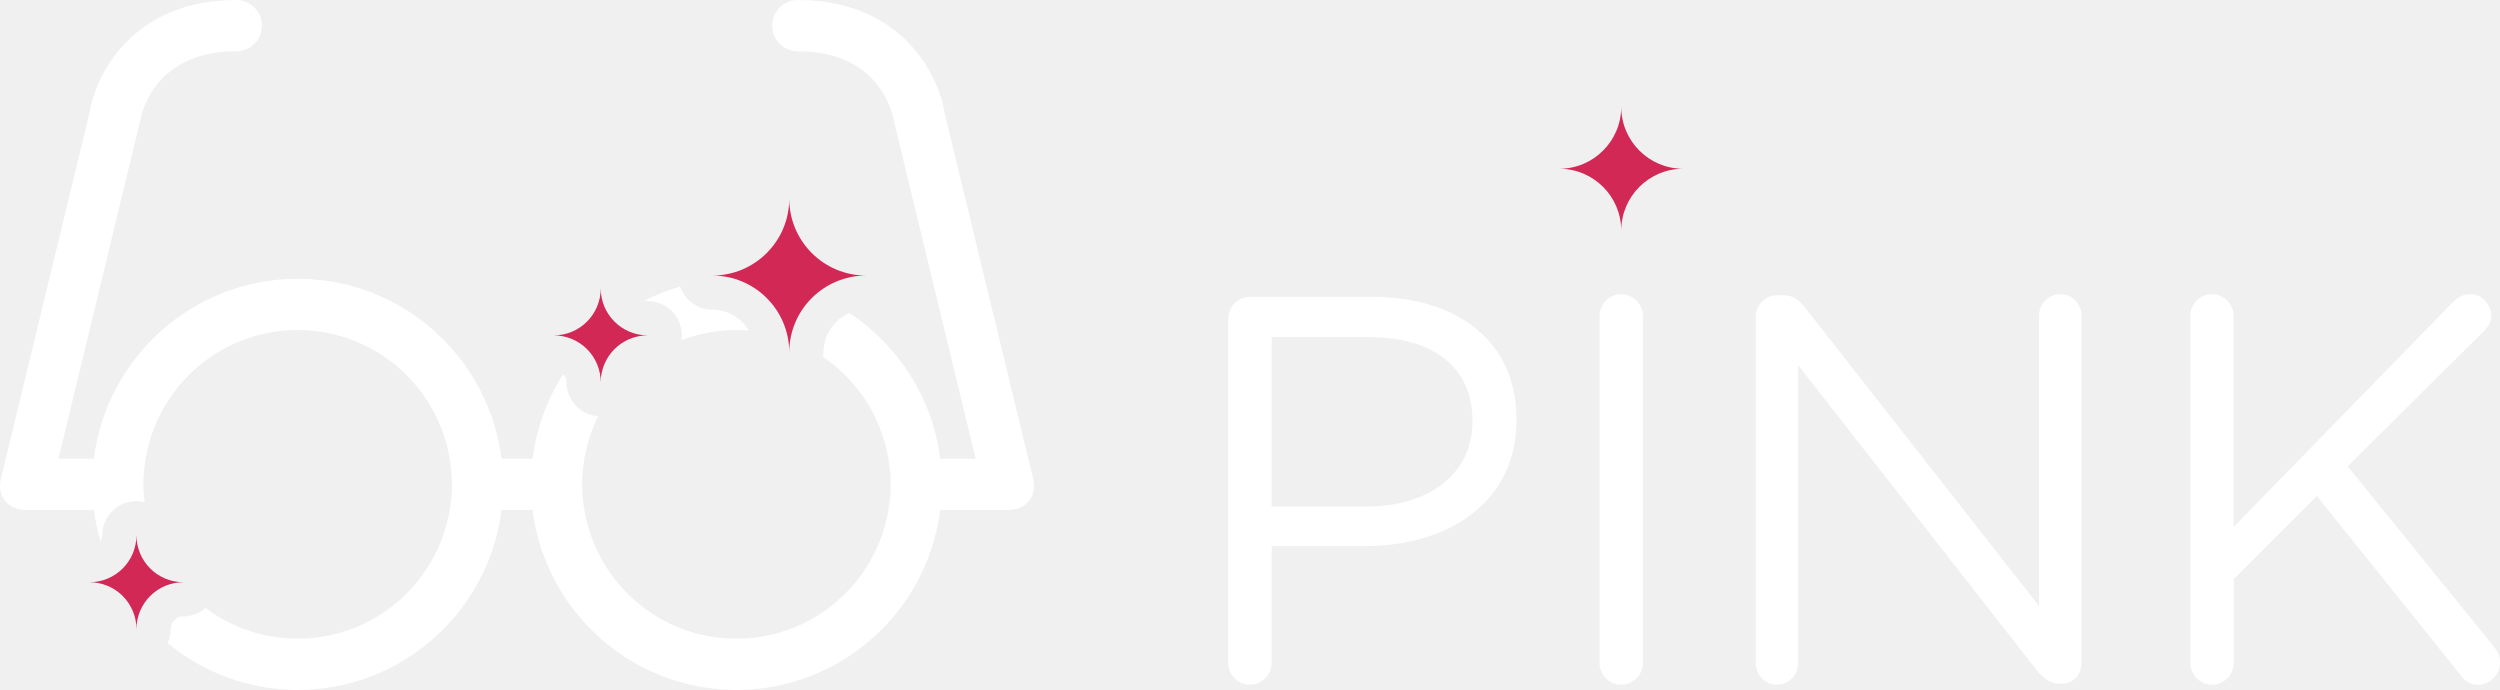
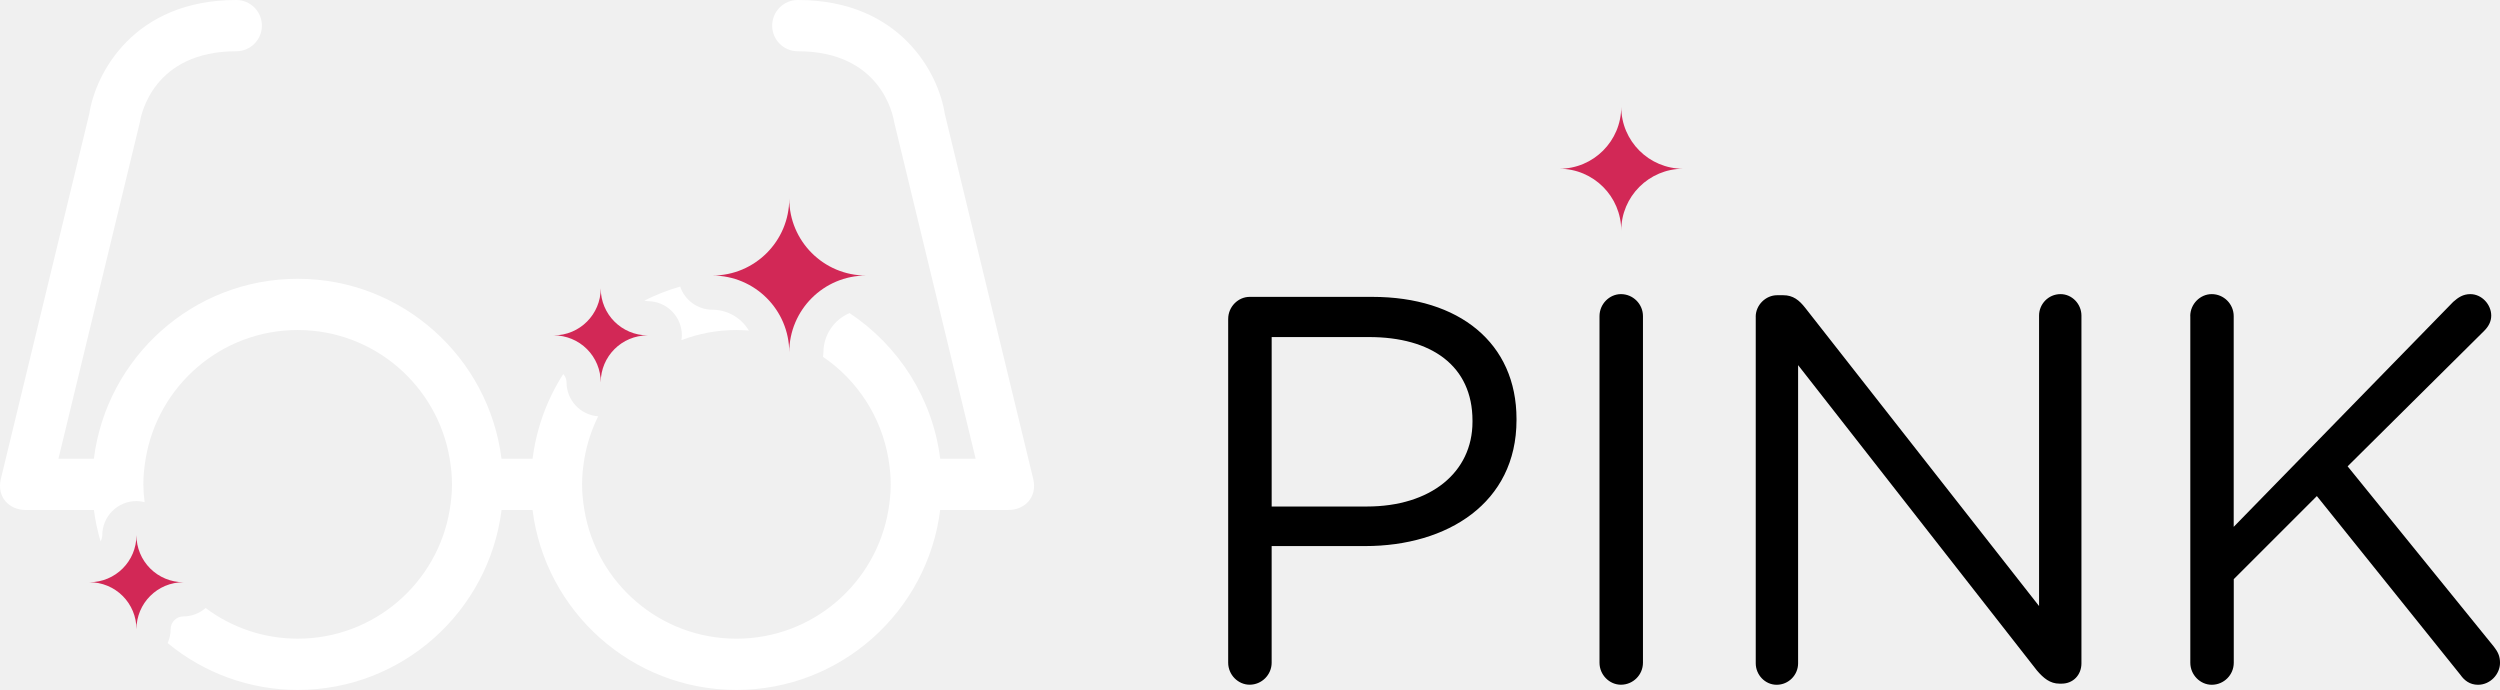
<svg xmlns="http://www.w3.org/2000/svg" width="146.3" height="40.375">
-   <path d="M71.874 18.661c0-.708.58-1.288 1.256-1.288h7.18c5.087 0 8.436 2.704 8.436 7.146v.064c0 4.861-4.057 7.373-8.854 7.373h-5.475v6.825c0 .708-.58 1.288-1.288 1.288-.676 0-1.256-.58-1.256-1.288v-20.12zm8.114 10.98c3.734 0 6.182-1.996 6.182-4.959v-.063c0-3.22-2.414-4.894-6.053-4.894h-5.699v9.917h5.57v-.001zM93.603 18.5c0-.708.579-1.288 1.255-1.288.709 0 1.288.58 1.288 1.288v20.283a1.29 1.29 0 0 1-1.288 1.287c-.676 0-1.255-.579-1.255-1.287V18.5zm9.141.032c0-.676.58-1.256 1.256-1.256h.354c.58 0 .935.29 1.288.74l13.684 17.45V18.468c0-.676.547-1.256 1.256-1.256.676 0 1.224.58 1.224 1.256v20.349c0 .676-.481 1.19-1.158 1.19h-.129c-.548 0-.935-.321-1.319-.772l-13.975-17.868v17.45c0 .676-.547 1.256-1.256 1.256-.676 0-1.223-.58-1.223-1.256V18.532h-.002zm25.429-.032c0-.708.58-1.288 1.257-1.288.708 0 1.286.58 1.286 1.288v12.331l12.848-13.168c.29-.257.579-.451.998-.451.676 0 1.225.612 1.225 1.256 0 .354-.162.644-.42.901l-7.984 7.92 8.564 10.561c.225.291.354.547.354.935 0 .676-.578 1.288-1.286 1.288-.483 0-.806-.258-1.03-.58l-8.402-10.463-4.863 4.861v4.894a1.29 1.29 0 0 1-1.286 1.288c-.677 0-1.257-.58-1.257-1.288V18.5h-.004z" fill="#FFF" />
+   <path d="M71.874 18.661c0-.708.58-1.288 1.256-1.288h7.18c5.087 0 8.436 2.704 8.436 7.146v.064c0 4.861-4.057 7.373-8.854 7.373h-5.475v6.825c0 .708-.58 1.288-1.288 1.288-.676 0-1.256-.58-1.256-1.288v-20.12zm8.114 10.98c3.734 0 6.182-1.996 6.182-4.959v-.063c0-3.22-2.414-4.894-6.053-4.894h-5.699v9.917h5.57v-.001zM93.603 18.5c0-.708.579-1.288 1.255-1.288.709 0 1.288.58 1.288 1.288v20.283a1.29 1.29 0 0 1-1.288 1.287c-.676 0-1.255-.579-1.255-1.287V18.5zm9.141.032c0-.676.58-1.256 1.256-1.256h.354c.58 0 .935.29 1.288.74l13.684 17.45V18.468c0-.676.547-1.256 1.256-1.256.676 0 1.224.58 1.224 1.256v20.349c0 .676-.481 1.19-1.158 1.19h-.129c-.548 0-.935-.321-1.319-.772l-13.975-17.868v17.45c0 .676-.547 1.256-1.256 1.256-.676 0-1.223-.58-1.223-1.256V18.532h-.002zm25.429-.032c0-.708.58-1.288 1.257-1.288.708 0 1.286.58 1.286 1.288v12.331l12.848-13.168c.29-.257.579-.451.998-.451.676 0 1.225.612 1.225 1.256 0 .354-.162.644-.42.901l-7.984 7.92 8.564 10.561c.225.291.354.547.354.935 0 .676-.578 1.288-1.286 1.288-.483 0-.806-.258-1.03-.58l-8.402-10.463-4.863 4.861v4.894a1.29 1.29 0 0 1-1.286 1.288c-.677 0-1.257-.58-1.257-1.288V18.5h-.004z" />
  <path fill="#D22856" d="M98.498 9.875a3.623 3.623 0 0 1-3.623-3.624 3.625 3.625 0 0 1-3.625 3.624 3.625 3.625 0 0 1 3.625 3.624 3.623 3.623 0 0 1 3.623-3.624z" />
  <g fill="#FFF">
    <path d="M43.094 19.313c.246 0 .489.014.73.033a2.491 2.491 0 0 0-2.136-1.221 1.994 1.994 0 0 1-1.884-1.354c-.727.208-1.425.482-2.089.816.062.017.122.038.188.038a2 2 0 0 1 2 2c0 .096-.015.188-.028.281 1-.382 2.084-.593 3.219-.593z" />
    <path d="M60.462 28.016L55.287 6.651C54.926 4.303 52.694 0 46.688 0a1.5 1.5 0 1 0 0 3c4.856 0 5.575 3.729 5.639 4.143l4.767 19.701h-2.073c-.445-3.557-2.453-6.628-5.305-8.522a2.503 2.503 0 0 0-1.529 2.303c0 .088-.015.171-.026.256a9.034 9.034 0 0 1 3.829 5.964c.082.489.135.988.135 1.5s-.053 1.012-.135 1.5c-.716 4.272-4.421 7.531-8.896 7.531-4.475 0-8.181-3.259-8.896-7.531-.082-.488-.135-.988-.135-1.5s.053-1.011.135-1.5a8.949 8.949 0 0 1 .808-2.483 1.995 1.995 0 0 1-1.852-1.985.743.743 0 0 0-.192-.489 11.954 11.954 0 0 0-1.795 4.958h-1.82c-.741-5.927-5.802-10.531-11.927-10.531S6.235 20.917 5.493 26.844H3.42L8.187 7.143C8.25 6.729 8.97 3 13.826 3a1.5 1.5 0 1 0 0-3C7.82 0 5.588 4.303 5.227 6.651L.052 28.016c-.266 1.109.531 1.826 1.426 1.826.012 0 .023.004.036.004h3.982c.079.628.215 1.237.387 1.831a.726.726 0 0 0 .102-.354 2 2 0 0 1 2-2c.166 0 .324.025.478.063a8.337 8.337 0 0 1-.074-1.042c0-.512.053-1.011.135-1.5.715-4.271 4.421-7.531 8.896-7.531s8.18 3.26 8.896 7.531c.082.489.135.988.135 1.5s-.053 1.012-.135 1.5c-.715 4.272-4.421 7.531-8.896 7.531a8.959 8.959 0 0 1-5.386-1.794c-.35.302-.8.491-1.299.491a.75.75 0 0 0-.749.748c0 .29-.065.564-.176.812a11.94 11.94 0 0 0 7.614 2.743c6.125 0 11.185-4.604 11.927-10.53h1.814c.742 5.926 5.802 10.53 11.927 10.53s11.186-4.604 11.927-10.53H59c.012 0 .023-.004.036-.004.895.001 1.692-.716 1.426-1.825z" />
  </g>
  <path fill="#D22856" d="M50.686 16.125a4.499 4.499 0 0 1-4.499-4.499 4.499 4.499 0 0 1-4.499 4.499 4.499 4.499 0 0 1 4.499 4.499 4.498 4.498 0 0 1 4.499-4.499zm-12.782 3.501a2.748 2.748 0 0 1-2.749-2.749 2.748 2.748 0 0 1-2.749 2.749 2.747 2.747 0 0 1 2.749 2.749 2.748 2.748 0 0 1 2.749-2.749zm-27.17 14.446a2.748 2.748 0 0 1-2.749-2.75c0 1.52-1.23 2.75-2.749 2.75a2.747 2.747 0 0 1 2.749 2.748 2.748 2.748 0 0 1 2.749-2.748z" />
</svg>
